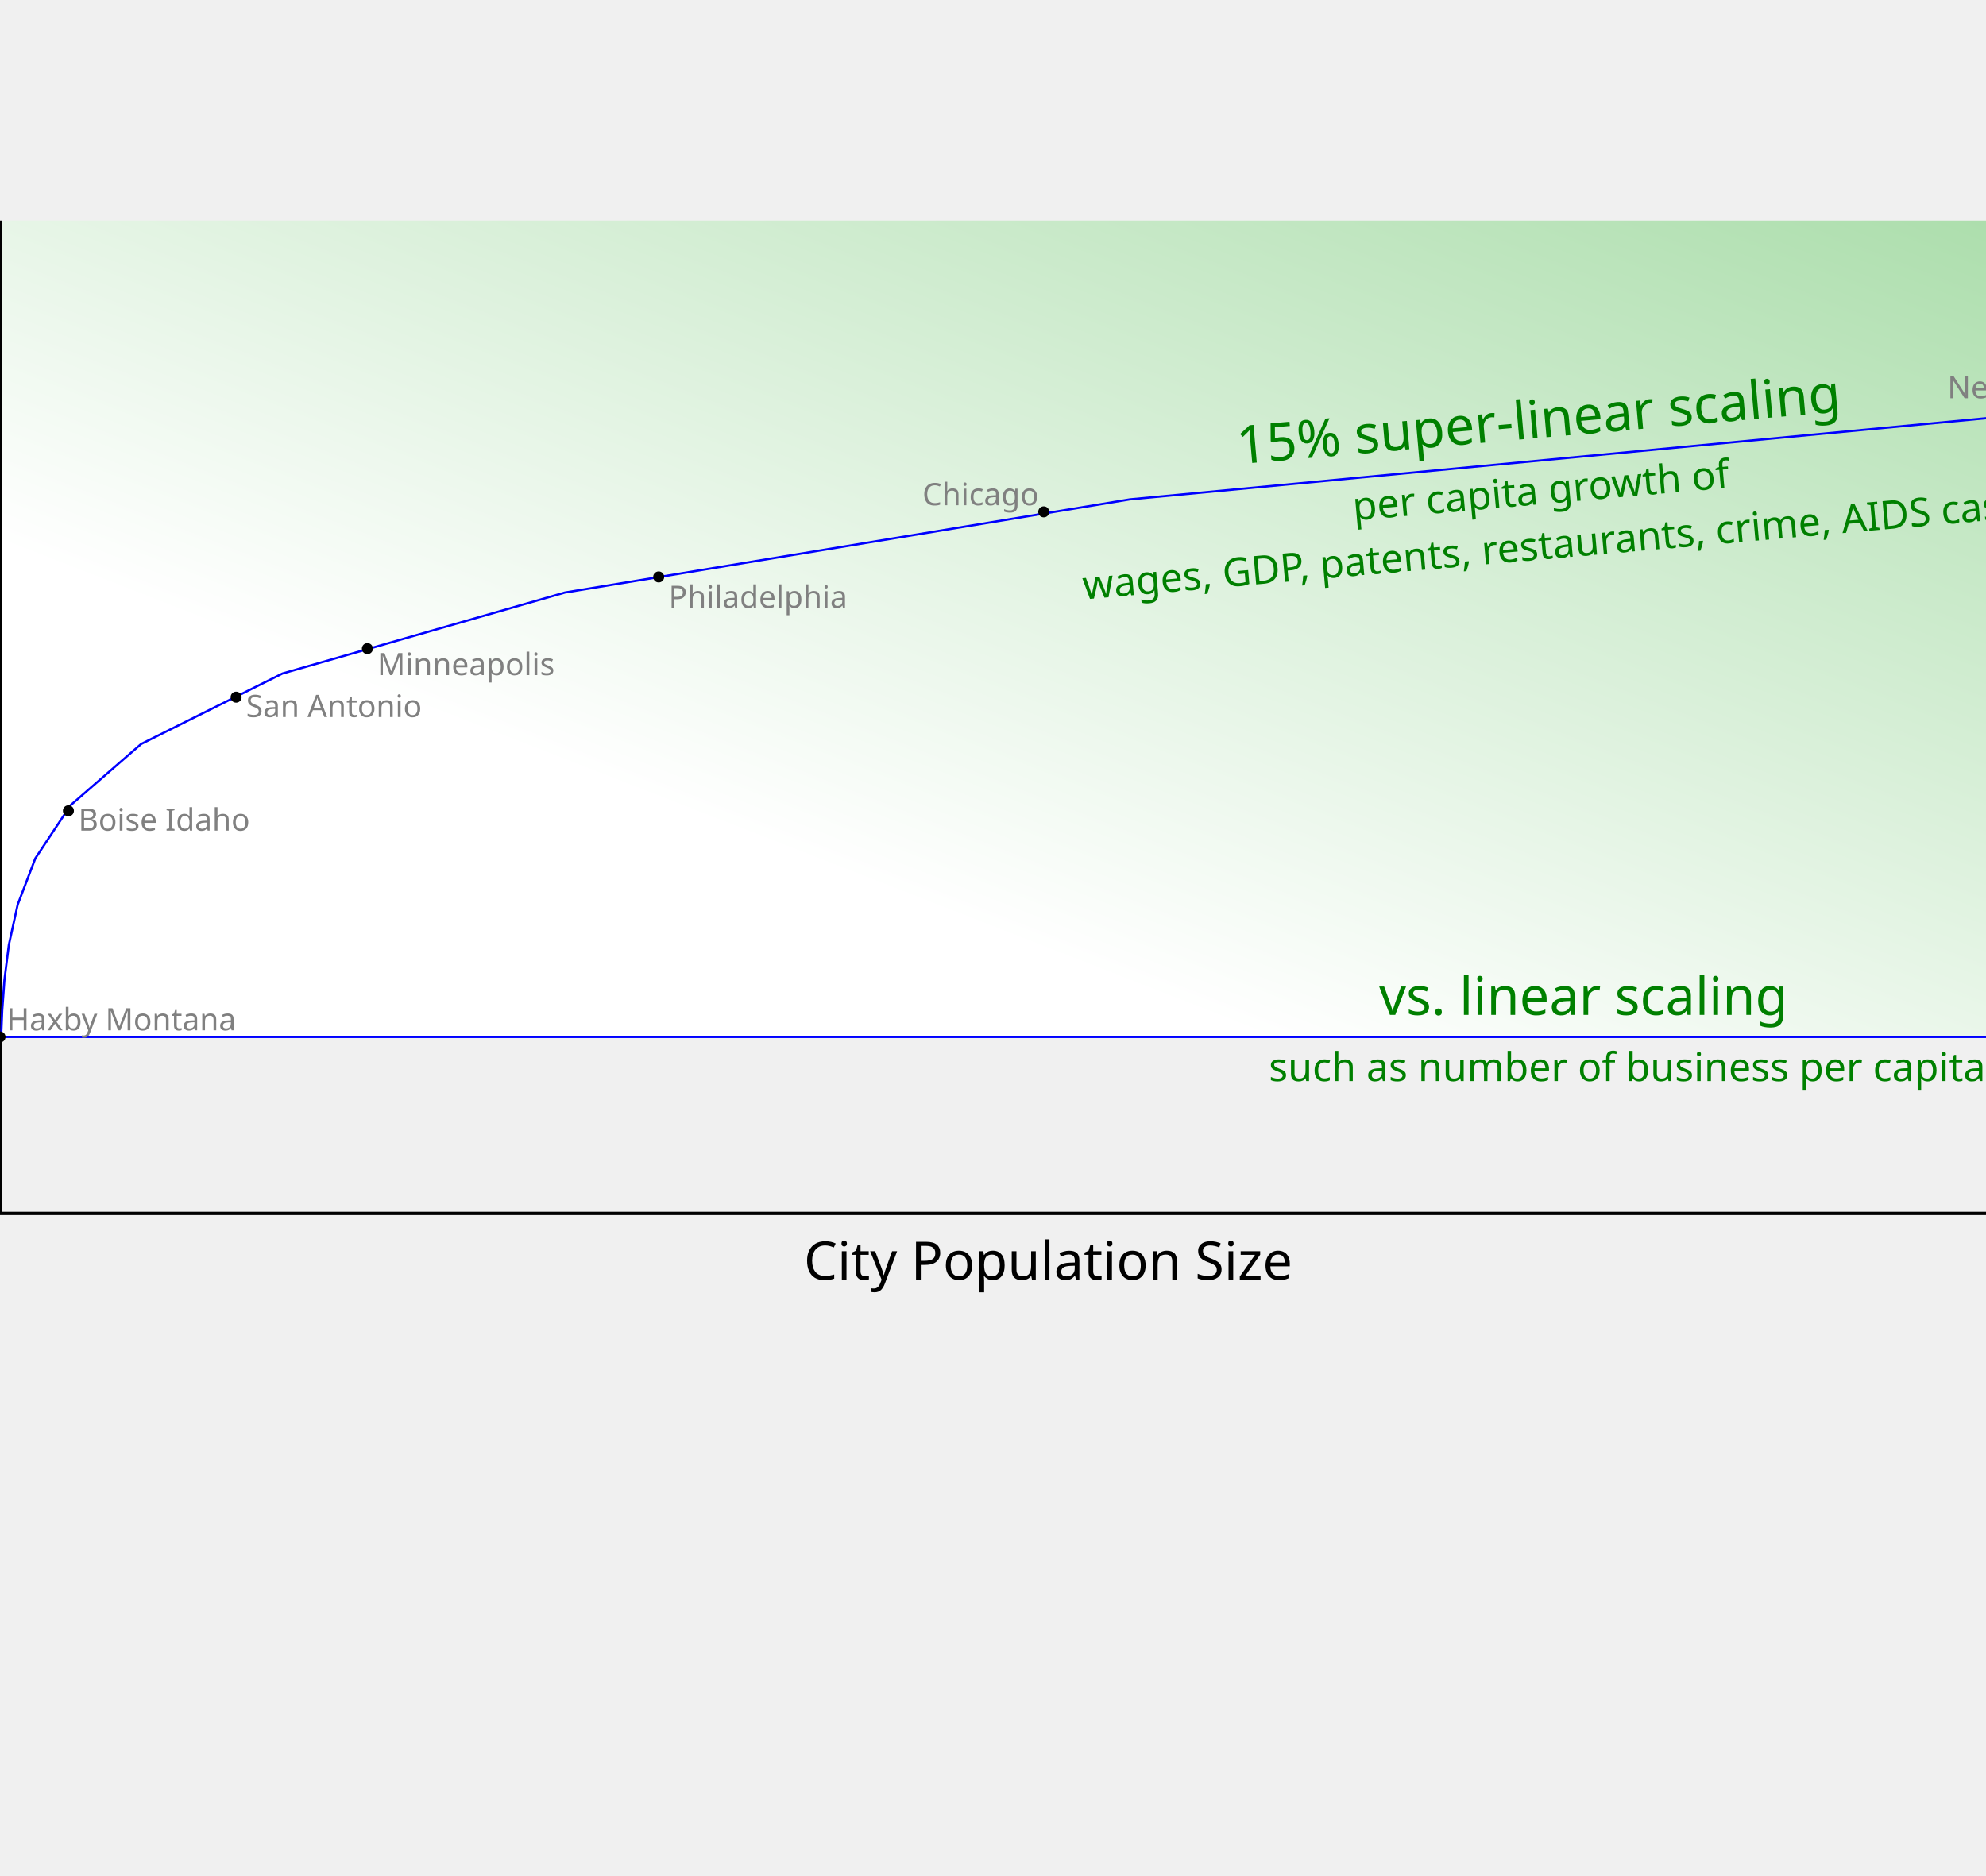
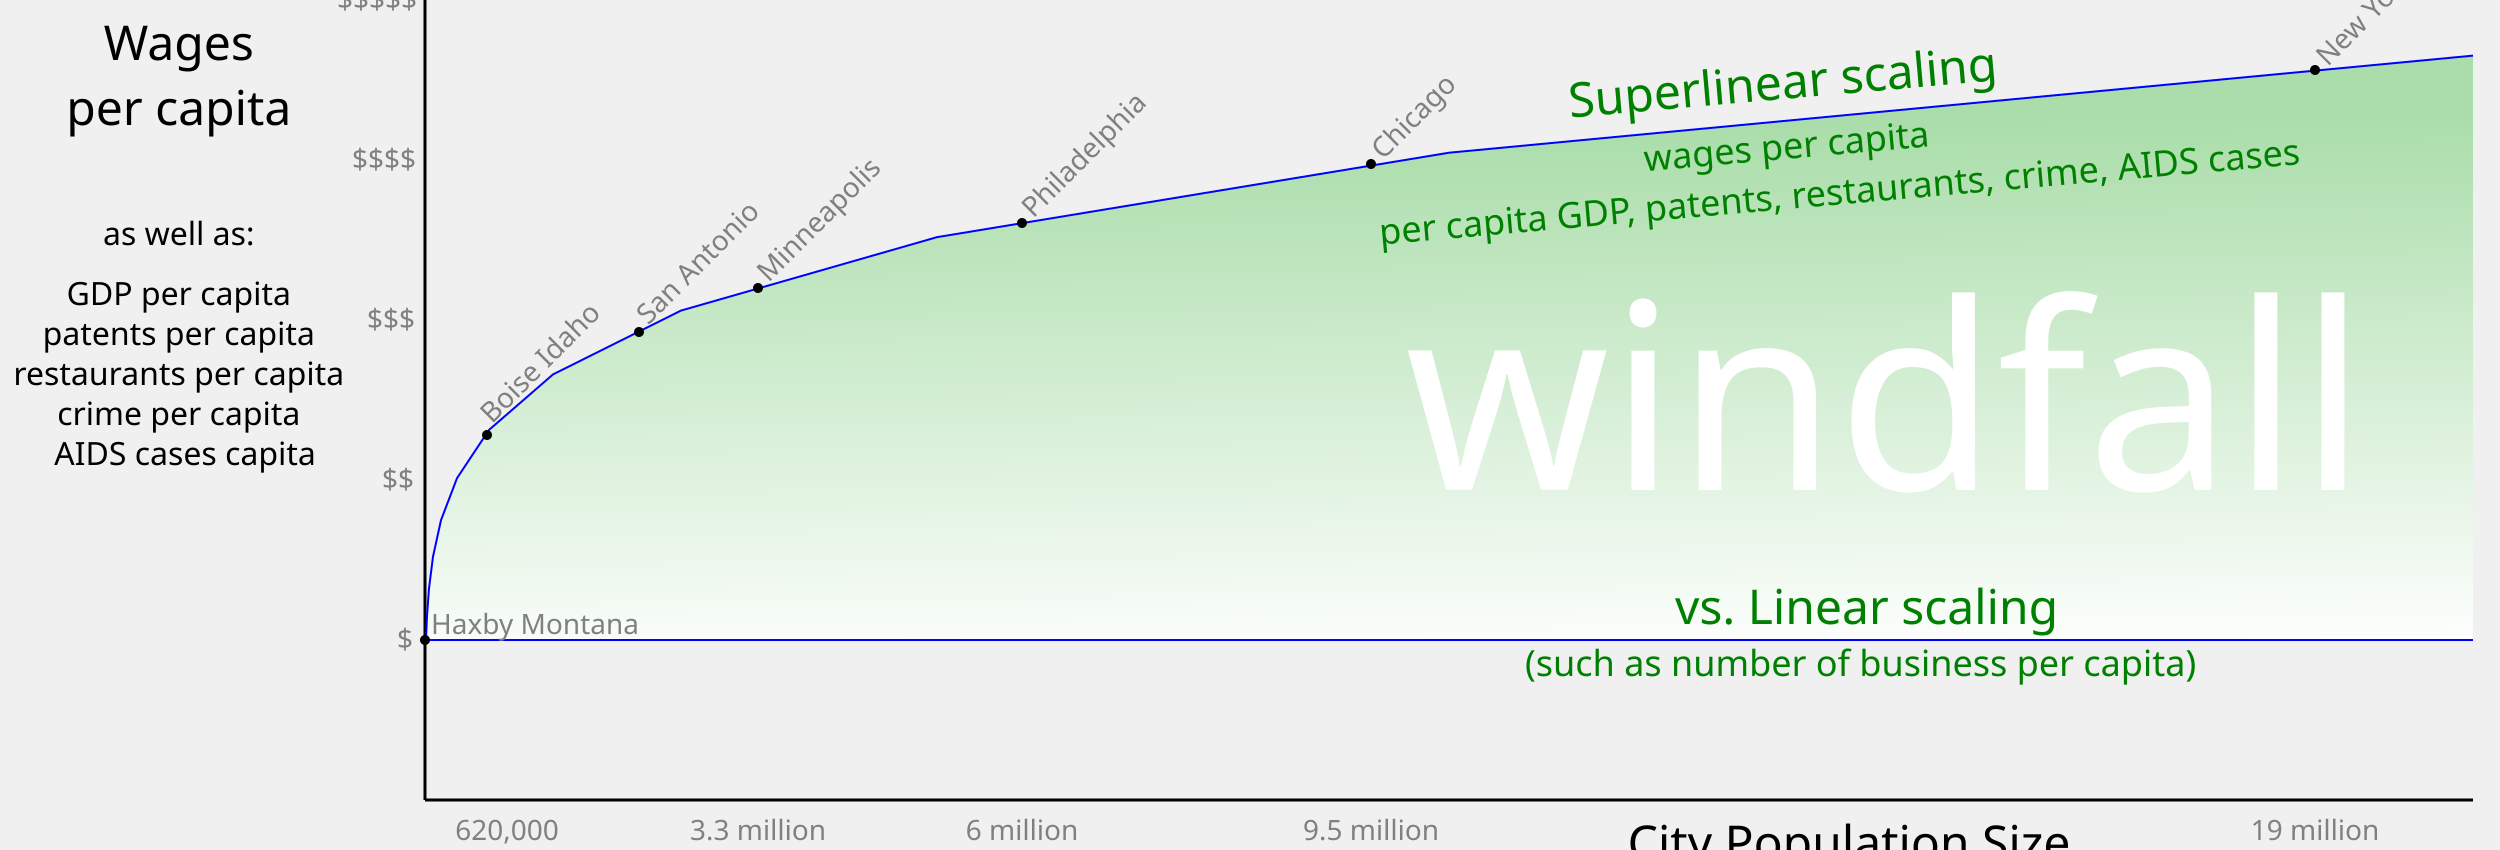
- <svg xmlns="http://www.w3.org/2000/svg" version="1.1" viewBox="0 -160 360 340">
+ <svg xmlns="http://www.w3.org/2000/svg" version="1.1" viewBox="-85 -160 500 170">
  <style type="text/css">
    .axis-label {
      font-family: sans-serif;
      font-size: 48px;
      fill: black;
      text-anchor: middle;
    }
    .axis-line {
      stroke: black;
      fill: none;
    }
    .city-label {
      font-family: sans-serif;
      font-size: 28px;
      fill: grey;
      stroke: none;
    }
+     .number-label {
+       font-family: sans-serif;
+       font-size: 28px;
+       fill: grey;
+       stroke: none;
+       text-anchor: middle;
+     }
+     .stair-line {
+       stroke: grey;
+       fill: none;
+     }
+     .stair-label {
+       stroke: none;
+       font-family: sans-serif;
+       font-size: 28px;
+       fill: grey;
+     }
    .trend-label {
      stroke: none;
      font-family: sans-serif;
      font-size: 48px;
      fill: green;
    }
    .trend-minor-label {
      stroke: none;
      font-family: sans-serif;
      font-size: 36px;
      fill: green;
    }
    .trend-line {
      stroke: blue;
      fill: none;
    }
+     .windfall-label {
+       stroke: none;
+       font-family: sans-serif;
+       font-size: 260px;
+       fill: #ffffff;
+     }
  </style>
  <defs>
-     <linearGradient id="goodness" x1="0%" y1="0%" x2="100%" y2="100%">
-       <stop offset="30%" style="stop-color:#ffffff" />
-       <stop offset="100%" style="stop-color:#aaddaa" />
+     <linearGradient id="goodness" x1="0%" y1="80%" x2="100%" y2="100%" gradientTransform="rotate(75)">
+       <stop offset="0%" style="stop-color:#aaddaa" />
+       <stop offset="90%" style="stop-color:#ffffff" />
    </linearGradient>
-   </defs>
-   <g id="1px:1ft" transform="scale(0.2) translate(0,300)">
-     <g transform="translate(0,-1060) scale(1,-1)">
-       <path class="additions" stroke="none" fill="url(#goodness)" d="M0-160 l0-740 l1900-0 l0,740z" />
+     <g id="gradient">
+       <g transform="translate(0) scale(1)">
+         <path class="additions" stroke="none" fill="url(#goodness)" d="M0-160             L1-160             L2-184             L4-211.6             L8-243.34             L16-279.841             L32-321.817             L64-370.09             L128-425.6             L256-489.44             L512-562.86             L1024-647.29             L2048-744.384             L2048-160z" />
+       </g>
    </g>
-     <polyline class="axis-line" points="0 -0, 1900 -0" stroke-width="3" />
-     <text x="950" y="60" class="axis-label">City Population Size</text>
-     <polyline class="axis-line" points="0 0, 0 -900" stroke-width="3" />
-     <text y="-600" class="axis-label">
-       <tspan x="-200">Wages per capita</tspan>
-       <tspan x="-200" dy="80" font-size="32">as well as:</tspan>
-       <tspan x="-200" dy="60" font-size="32">GDP per capita</tspan>
-       <tspan x="-200" dy="40" font-size="32">patents per capita</tspan>
-       <tspan x="-200" dy="40" font-size="32">restaurants per capita</tspan>
-       <tspan x="-200" dy="40" font-size="32">crime per capita</tspan>
-       <tspan x="-200" dy="40" font-size="32">AIDS cases capita</tspan>
-     </text>
-     <path class="trend-line" stroke-width="2" d="M0-160           L1-160           L2-184           L4-211.6           L8-243.34           L16-279.841           L32-321.817           L64-370.09           L128-425.6           L256-489.44           L512-562.86           L1024-647.29           L1900-730.36           " />
-     <g transform="translate(0,-310)">
-       <text class="trend-label" x="1150" y="-270" transform="rotate(-5)">15% super-linear scaling</text>
-       <text class="trend-minor-label" x="1250" y="-210" transform="rotate(-5)">per capita growth of</text>
-       <text class="trend-minor-label" x="1000" y="-160" transform="rotate(-5)">wages, GDP, patents, restaurants, crime, AIDS cases</text>
+     <g id="chart">
+       <polyline class="axis-line" points="0 -0, 2048 -0" stroke-width="3" />
+       <text x="1424" y="60" class="axis-label">City Population Size</text>
+       <polyline class="axis-line" points="0 0, 0 -900" stroke-width="3" />
+       <text y="-740" class="axis-label">
+         <tspan x="-240">Wages</tspan>
+         <tspan x="-240" dy="65">per capita</tspan>
+         <tspan x="-240" dy="120" font-size="32">as well as:</tspan>
+         <tspan x="-240" dy="60" font-size="32">GDP per capita</tspan>
+         <tspan x="-240" dy="40" font-size="32">patents per capita</tspan>
+         <tspan x="-240" dy="40" font-size="32">restaurants per capita</tspan>
+         <tspan x="-240" dy="40" font-size="32">crime per capita</tspan>
+         <tspan x="-240" dy="40" font-size="32">AIDS cases capita</tspan>
+       </text>
+       <text class="number-label" x="-20" y="-160" dy="9">$</text>
+       <text class="number-label" x="-27" y="-320" dy="9">$$</text>
+       <text class="number-label" x="-34" y="-480" dy="9">$$$</text>
+       <text class="number-label" x="-41" y="-640" dy="9">$$$$</text>
+       <text class="number-label" x="-48" y="-800" dy="9">$$$$$</text>
+       <g transform="translate(0,-160)">
+         <polyline class="trend-line" points="0 0, 2048 0" stroke-width="2" />
+         <text x="1250" y="-16" class="trend-label">vs. Linear scaling</text>
+         <text x="1100" y="36" class="trend-minor-label">(such as number of business per capita)</text>
+       </g>
+       <path class="trend-line" stroke-width="2" d="M0-160             L1-160             L2-184             L4-211.6             L8-243.34             L16-279.841             L32-321.817             L64-370.09             L128-425.6             L256-489.44             L512-562.86             L1024-647.29             L2048-744.384             " />
    </g>
-     <g transform="translate(0,-160)">
-       <polyline class="trend-line" points="0 0, 1900 0" stroke-width="2" />
-       <text x="1250" y="-20" class="trend-label">vs. linear scaling</text>
-       <text x="1150" y="+40" class="trend-minor-label">such as number of business per capita</text>
+     <g id="superlinear-label" transform="translate(0,-310)">
+       <text class="trend-label" x="1200" y="-270">Superlinear scaling</text>
+       <text class="trend-minor-label" x="1270" y="-210">wages per capita</text>
+       <text class="trend-minor-label" x="1000" y="-160">per capita GDP, patents, restaurants, crime, AIDS cases</text>
    </g>
-     <g>
-       <g transform="translate(1890,-730)">
+     <g id="windfall" transform="translate(0,-310)">
+       <text class="windfall-label" x="980" y="-0">windfall</text>
+     </g>
+     <g id="cities-slanted">
+       <g transform="translate(1890,-730) rotate(-45)">
        <circle r="5" fill="black" />
-         <text class="city-label" dx="-125" dy="-9">New York</text>
+         <text class="city-label" dx="11" dy="7">New York</text>
      </g>
-       <g transform="translate(946,-636)">
+       <g transform="translate(946,-636) rotate(-45)">
        <circle r="5" fill="black" />
-         <text class="city-label" dx="-110" dy="-6">Chicago</text>
+         <text class="city-label" dx="11" dy="6">Chicago</text>
      </g>
-       <g transform="translate(597,-577)">
+       <g transform="translate(597,-577) rotate(-45)">
        <circle r="5" fill="black" />
-         <text class="city-label" dx="9" dy="28">Philadelphia</text>
+         <text class="city-label" dx="11" dy="5">Philadelphia</text>
      </g>
-       <g transform="translate(333,-512)">
+       <g transform="translate(333,-512) rotate(-45)">
        <circle r="5" fill="black" />
-         <text class="city-label" dx="9" dy="24">Minneapolis</text>
+         <text class="city-label" dx="11" dy="4">Minneapolis</text>
      </g>
-       <g transform="translate(214,-468)">
+       <g transform="translate(214,-468) rotate(-45)">
        <circle r="5" fill="black" />
-         <text class="city-label" dx="9" dy="18">San Antonio</text>
+         <text class="city-label" dx="11" dy="2">San Antonio</text>
      </g>
-       <g transform="translate(62,-365)">
+       <g transform="translate(62,-365) rotate(-45)">
        <circle r="5" fill="black" />
-         <text class="city-label" dx="9" dy="18">Boise Idaho</text>
+         <text class="city-label" dx="11" dy="-4">Boise Idaho</text>
      </g>
      <g transform="translate(0,-160)">
        <circle r="5" fill="black" />
        <text class="city-label" dx="6" dy="-6">Haxby Montana</text>
      </g>
    </g>
+     <g id="city-droplines">
+       <path class="stair-line" d="M1890-0, l0-730" stroke-width="1" />
+       <text class="number-label" x="1890" dy="40">19 million</text>
+       <path class="stair-line" d="M946-0, l0-636" stroke-width="1" />
+       <text class="number-label" x="946" dy="40">9.5 million</text>
+       <path class="stair-line" d="M597-0, l0-577" stroke-width="1" />
+       <text class="number-label" x="597" dy="40">6 million</text>
+       <path class="stair-line" d="M333-0, l0-512" stroke-width="1" />
+       <text class="number-label" x="333" dy="40">3.3 million</text>
+       <path class="stair-line" d="M214 48, L214-468" stroke-width="1" />
+       <text class="number-label" x="214" dy="80">2.1 million</text>
+       <path class="stair-line" d="M62-0, l0-365" stroke-width="1" />
+       <text class="number-label" x="62" dx="20" dy="40">620,000</text>
+       <path class="stair-line" d="M1 48, L1-160" stroke-width="1" />
+       <text class="number-label" x="1" dy="80">16</text>
+     </g>
+   </defs>
+   <g transform="scale(0.2) translate(0,0)">
+     <use href="#gradient" />
+     <use href="#chart" />
+     <use href="#windfall" />
+     <use href="#cities-slanted" />
+     <use href="#city-droplines" />
+     <use href="#superlinear-label" transform="translate(0, 0) rotate(-5)" />
  </g>
</svg>
